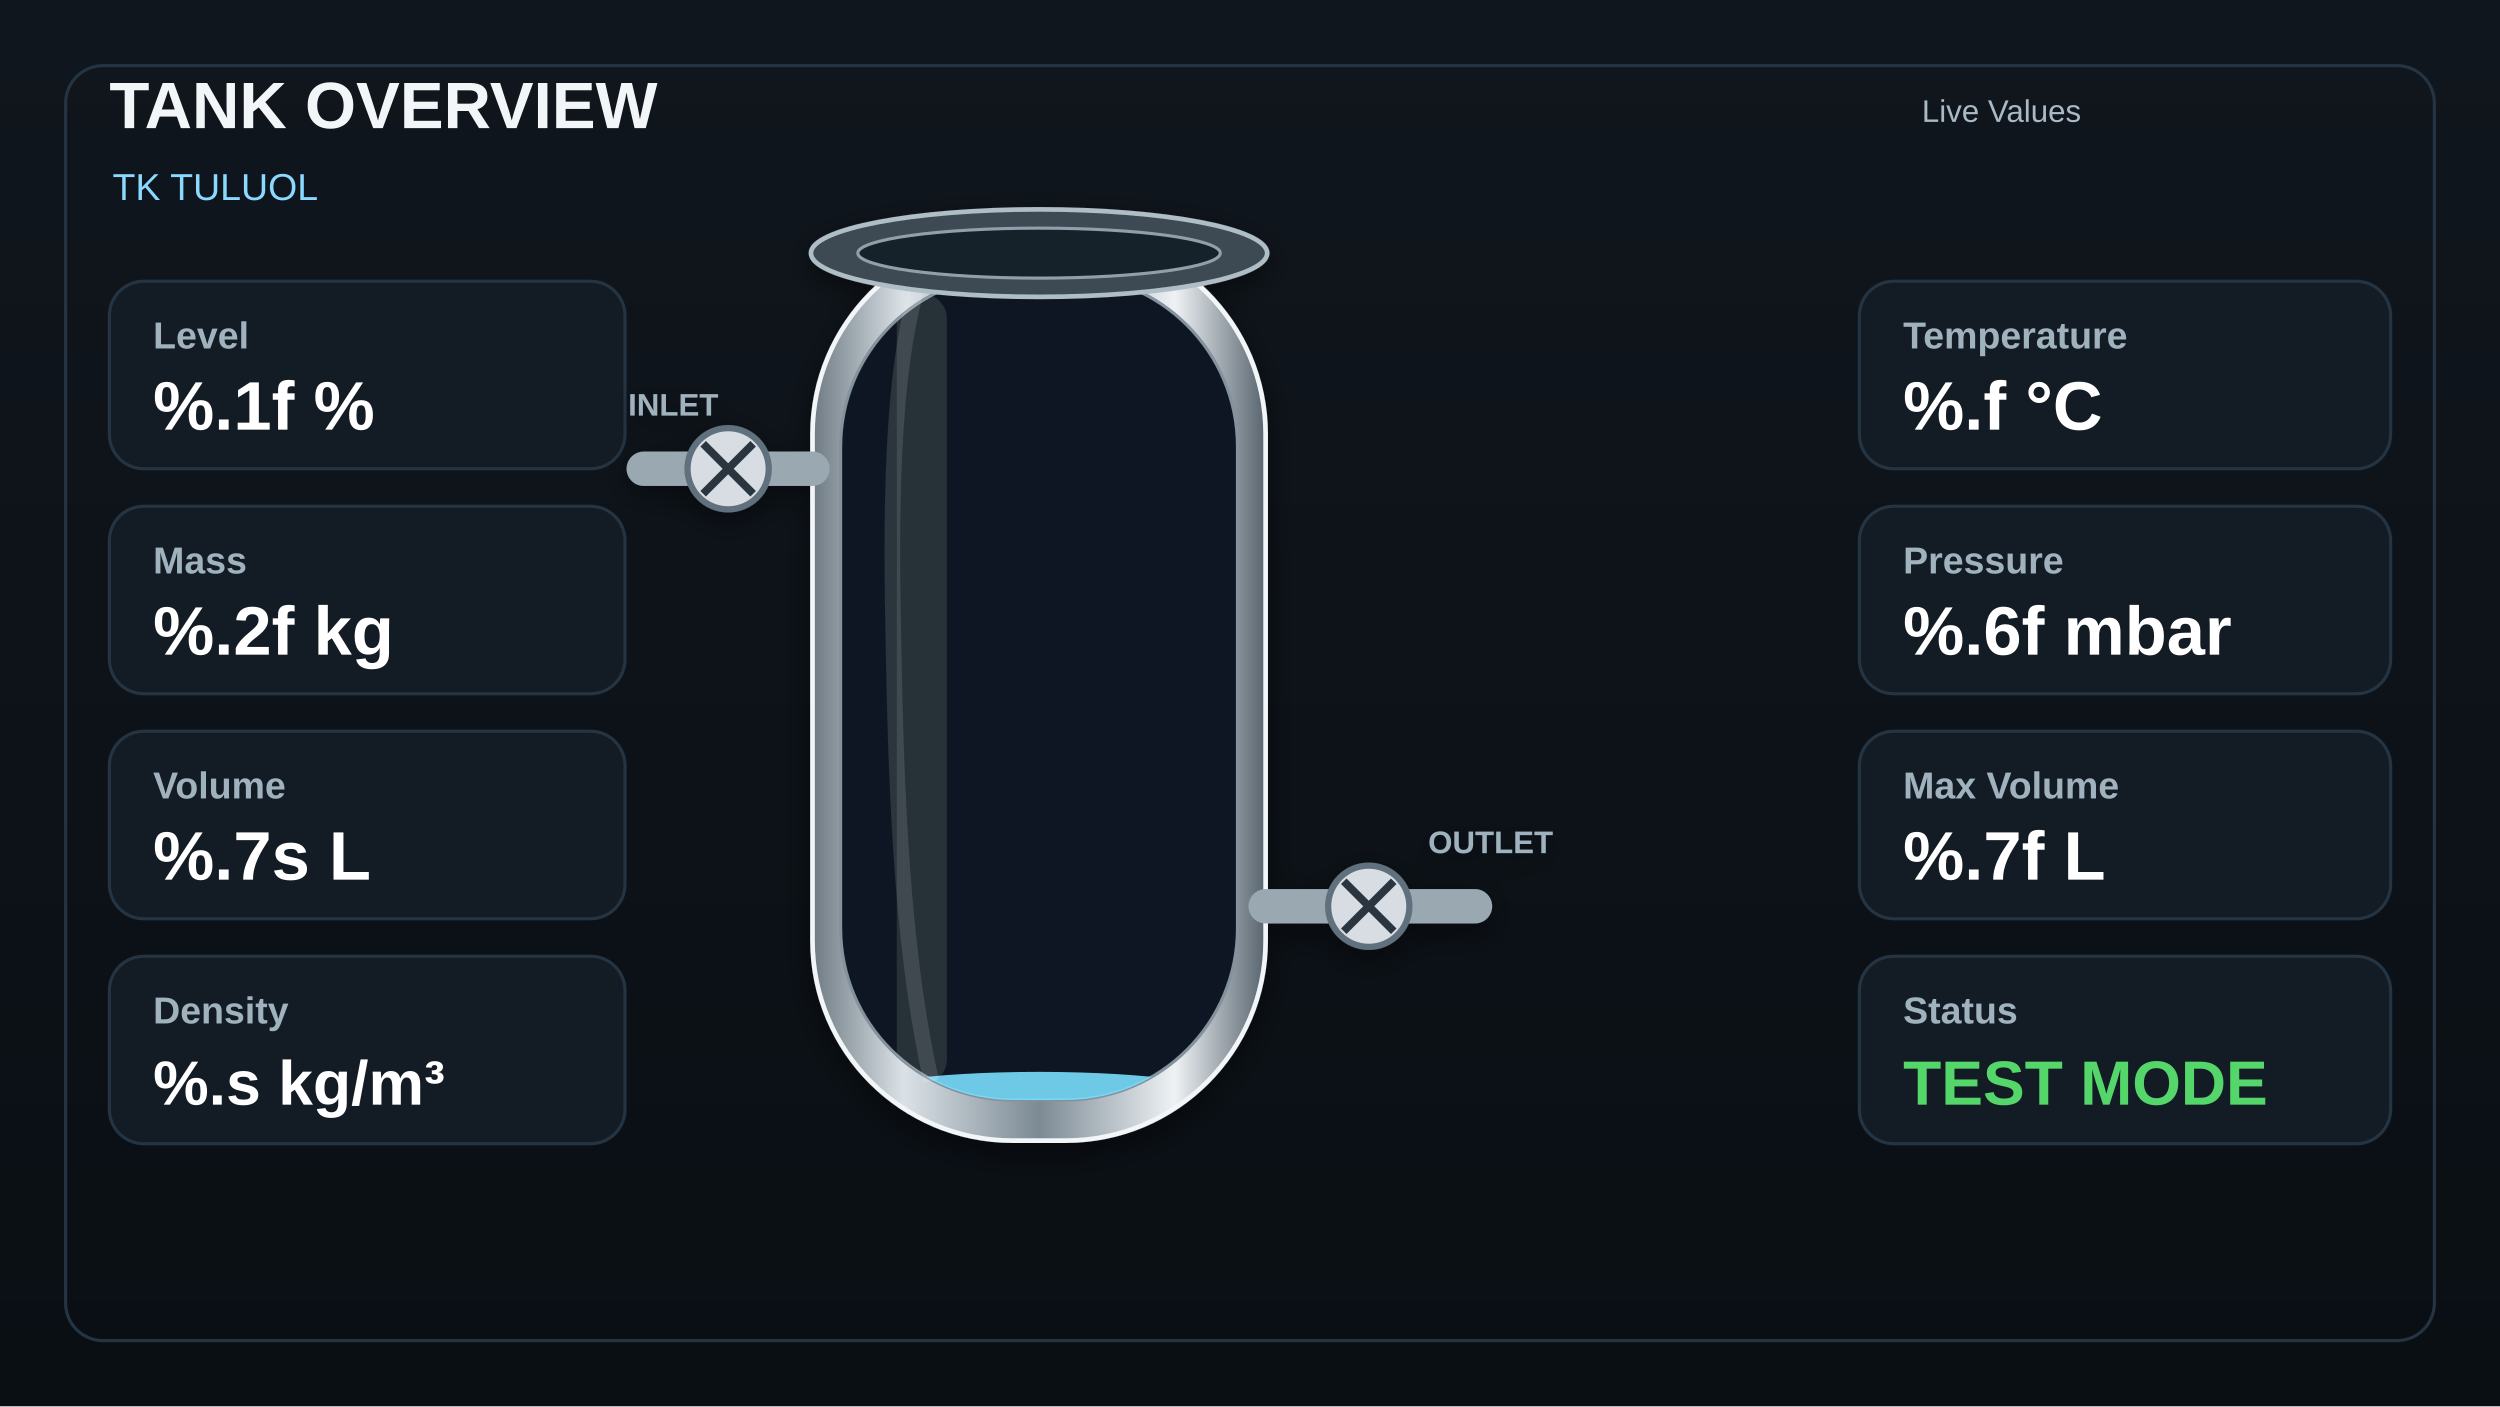
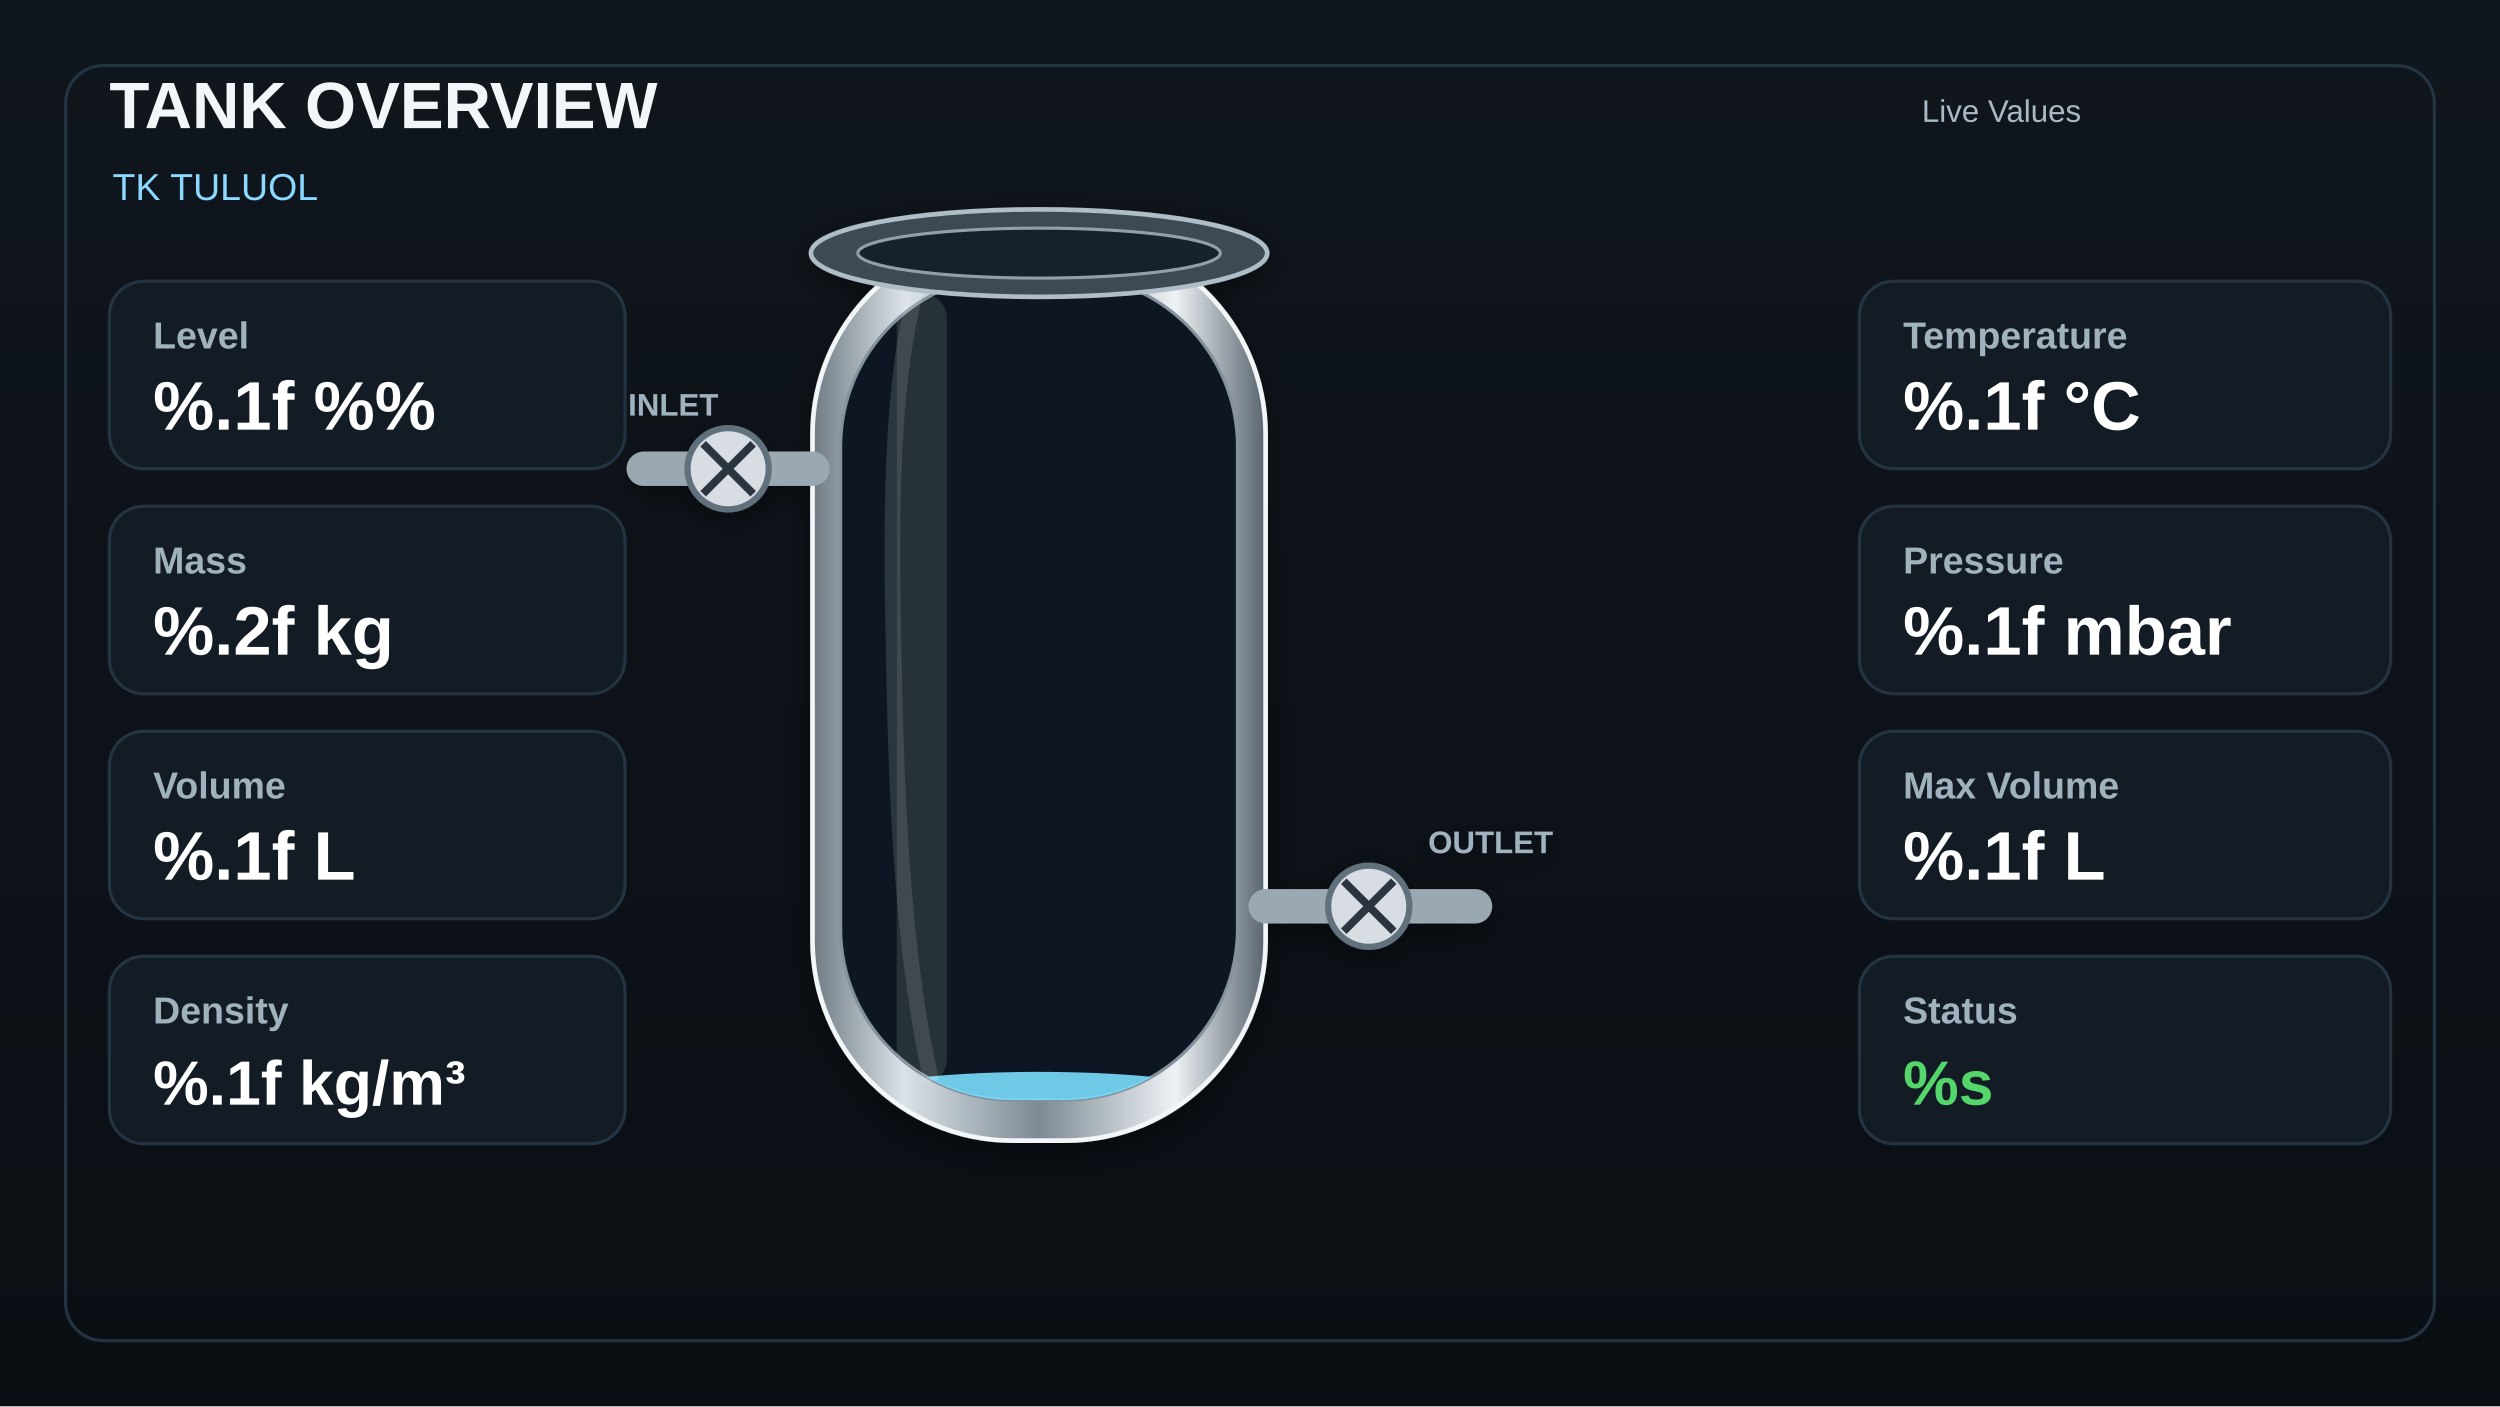
<svg xmlns="http://www.w3.org/2000/svg" width="1600" height="900" viewBox="0 0 1600 900">
  <defs>
    <linearGradient id="bgGrad" x1="0" y1="0" x2="0" y2="1">
      <stop offset="0%" stop-color="#10161d" />
      <stop offset="100%" stop-color="#0a0f14" />
    </linearGradient>
    <linearGradient id="steelGrad" x1="0" y1="0" x2="1" y2="0">
      <stop offset="0%" stop-color="#6f7b84" />
      <stop offset="20%" stop-color="#dbe2e7" />
      <stop offset="50%" stop-color="#7c8a94" />
      <stop offset="80%" stop-color="#eef2f5" />
      <stop offset="100%" stop-color="#59656f" />
    </linearGradient>
    <linearGradient id="liquidGrad" x1="0" y1="0" x2="0" y2="1">
      <stop offset="0%" stop-color="#57d5ff" />
      <stop offset="100%" stop-color="#008ecc" />
    </linearGradient>
    <filter id="softShadow" x="-20%" y="-20%" width="140%" height="140%">
      <feDropShadow dx="0" dy="6" stdDeviation="10" flood-color="#000000" flood-opacity="0.45" />
    </filter>
    <clipPath id="tankClip">
      <rect x="538" y="176" width="254" height="528" rx="110" ry="110" />
    </clipPath>
  </defs>
  <rect x="0" y="0" width="1600" height="900" fill="url(#bgGrad)" />
  <rect x="42" y="42" width="1516" height="816" rx="24" fill="none" stroke="#243443" stroke-width="2" />
  <text x="70" y="82" font-family="Segoe UI, Arial, sans-serif" font-size="42" font-weight="700" fill="#f2f6f8">TANK OVERVIEW</text>
  <text x="72" y="128" font-family="Segoe UI, Arial, sans-serif" font-size="24" font-weight="500" fill="#8bd9ff">TK TULUOL</text>
  <text x="1230" y="78" font-family="Segoe UI, Arial, sans-serif" font-size="20" font-weight="500" fill="#a9bac6">Live Values</text>
  <g id="card_level">
    <rect x="70" y="180" width="330" height="120" rx="22" fill="#131c24" stroke="#243443" stroke-width="2" />
    <text x="98" y="223" font-family="Segoe UI, Arial, sans-serif" font-size="24" font-weight="600" fill="#9fb2be">Level</text>
-     <text id="txt_level" x="98" y="275" font-family="Segoe UI, Arial, sans-serif" font-size="44" font-weight="700" fill="#ffffff">%.1f %</text>
+     <text id="LEVEL" x="98" y="275" font-family="Segoe UI, Arial, sans-serif" font-size="44" font-weight="700" fill="#ffffff">%.1f %%</text>
  </g>
  <g id="card_mass">
    <rect x="70" y="324" width="330" height="120" rx="22" fill="#131c24" stroke="#243443" stroke-width="2" />
    <text x="98" y="367" font-family="Segoe UI, Arial, sans-serif" font-size="24" font-weight="600" fill="#9fb2be">Mass</text>
-     <text id="txt_mass" x="98" y="419" font-family="Segoe UI, Arial, sans-serif" font-size="44" font-weight="700" fill="#ffffff">%.2f kg</text>
+     <text id="MASS" x="98" y="419" font-family="Segoe UI, Arial, sans-serif" font-size="44" font-weight="700" fill="#ffffff">%.2f kg</text>
  </g>
  <g id="card_volume">
    <rect x="70" y="468" width="330" height="120" rx="22" fill="#131c24" stroke="#243443" stroke-width="2" />
    <text x="98" y="511" font-family="Segoe UI, Arial, sans-serif" font-size="24" font-weight="600" fill="#9fb2be">Volume</text>
-     <text id="txt_volume" x="98" y="563" font-family="Segoe UI, Arial, sans-serif" font-size="44" font-weight="700" fill="#ffffff">%.7s L</text>
+     <text id="VOLUME" x="98" y="563" font-family="Segoe UI, Arial, sans-serif" font-size="44" font-weight="700" fill="#ffffff">%.1f L</text>
  </g>
  <g id="card_density">
    <rect x="70" y="612" width="330" height="120" rx="22" fill="#131c24" stroke="#243443" stroke-width="2" />
    <text x="98" y="655" font-family="Segoe UI, Arial, sans-serif" font-size="24" font-weight="600" fill="#9fb2be">Density</text>
-     <text id="txt_density" x="98" y="707" font-family="Segoe UI, Arial, sans-serif" font-size="40" font-weight="700" fill="#ffffff">%.s kg/m³</text>
+     <text id="DENSITY" x="98" y="707" font-family="Segoe UI, Arial, sans-serif" font-size="40" font-weight="700" fill="#ffffff">%.1f kg/m³</text>
  </g>
  <g id="card_temp">
    <rect x="1190" y="180" width="340" height="120" rx="22" fill="#131c24" stroke="#243443" stroke-width="2" />
    <text x="1218" y="223" font-family="Segoe UI, Arial, sans-serif" font-size="24" font-weight="600" fill="#9fb2be">Temperature</text>
-     <text id="txt_temp" x="1218" y="275" font-family="Segoe UI, Arial, sans-serif" font-size="44" font-weight="700" fill="#ffffff">%.f °C</text>
+     <text id="TEMP" x="1218" y="275" font-family="Segoe UI, Arial, sans-serif" font-size="44" font-weight="700" fill="#ffffff">%.1f °C</text>
  </g>
  <g id="card_pressure">
    <rect x="1190" y="324" width="340" height="120" rx="22" fill="#131c24" stroke="#243443" stroke-width="2" />
    <text x="1218" y="367" font-family="Segoe UI, Arial, sans-serif" font-size="24" font-weight="600" fill="#9fb2be">Pressure</text>
-     <text id="txt_pressure" x="1218" y="419" font-family="Segoe UI, Arial, sans-serif" font-size="44" font-weight="700" fill="#ffffff">%.6f mbar</text>
+     <text id="PRESSURE" x="1218" y="419" font-family="Segoe UI, Arial, sans-serif" font-size="44" font-weight="700" fill="#ffffff">%.1f mbar</text>
  </g>
  <g id="card_maxvol">
    <rect x="1190" y="468" width="340" height="120" rx="22" fill="#131c24" stroke="#243443" stroke-width="2" />
    <text x="1218" y="511" font-family="Segoe UI, Arial, sans-serif" font-size="24" font-weight="600" fill="#9fb2be">Max Volume</text>
-     <text id="txt_maxvol" x="1218" y="563" font-family="Segoe UI, Arial, sans-serif" font-size="44" font-weight="700" fill="#ffffff">%.7f L</text>
+     <text id="MAXVOL" x="1218" y="563" font-family="Segoe UI, Arial, sans-serif" font-size="44" font-weight="700" fill="#ffffff">%.1f L</text>
  </g>
  <g id="card_status">
    <rect x="1190" y="612" width="340" height="120" rx="22" fill="#131c24" stroke="#243443" stroke-width="2" />
    <text x="1218" y="655" font-family="Segoe UI, Arial, sans-serif" font-size="24" font-weight="600" fill="#9fb2be">Status</text>
-     <text id="txt_status" x="1218" y="707" font-family="Segoe UI, Arial, sans-serif" font-size="40" font-weight="700" fill="#55d66b">TEST MODE</text>
+     <text id="STATUS" x="1218" y="707" font-family="Segoe UI, Arial, sans-serif" font-size="40" font-weight="700" fill="#55d66b">%s</text>
  </g>
  <g id="tank_group" filter="url(#softShadow)">
    <rect x="520" y="150" width="290" height="580" rx="128" fill="url(#steelGrad)" stroke="#f2f6f8" stroke-width="3" />
    <rect x="538" y="176" width="254" height="528" rx="110" fill="#101922" stroke="#83929d" stroke-width="2" />
    <g id="liquid_group" clip-path="url(#tankClip)">
-       <rect id="tank_fill_rect" x="538" y="704" width="254" height="0" fill="url(#liquidGrad)" />
-       <ellipse id="tank_fill_surface" cx="665" cy="704" rx="127" ry="18" fill="#79e0ff" opacity="0.88" />
+       <rect id="LEVEL_BAR" x="538" y="704" width="254" height="0" fill="url(#liquidGrad)" />
+       <ellipse id="LEVEL_SURFACE" cx="665" cy="704" rx="127" ry="18" fill="#79e0ff" opacity="0.88" />
      <rect x="574" y="188" width="32" height="506" rx="16" fill="#ffffff" opacity="0.10" />
    </g>
    <path d="M 588 180 C 570 240, 570 330, 572 420 C 574 535, 580 620, 596 692" fill="none" stroke="#ffffff" stroke-width="10" opacity="0.12" />
    <ellipse cx="665" cy="162" rx="146" ry="28" fill="#3c4952" stroke="#aebdc6" stroke-width="3" />
    <ellipse cx="665" cy="162" rx="116" ry="16" fill="#182129" stroke="#90a0aa" stroke-width="2" />
    <path d="M 412 300 H 520" stroke="#9aa8b2" stroke-width="22" stroke-linecap="round" fill="none" />
    <circle cx="466" cy="300" r="26" fill="#d7dde2" stroke="#60707c" stroke-width="4" />
    <path d="M 450 284 L 482 316 M 482 284 L 450 316" stroke="#2a3640" stroke-width="5" />
    <text x="402" y="266" font-family="Segoe UI, Arial, sans-serif" font-size="20" font-weight="600" fill="#9fb2be">INLET</text>
    <path d="M 810 580 H 944" stroke="#9aa8b2" stroke-width="22" stroke-linecap="round" fill="none" />
    <circle cx="876" cy="580" r="26" fill="#d7dde2" stroke="#60707c" stroke-width="4" />
    <path d="M 860 564 L 892 596 M 892 564 L 860 596" stroke="#2a3640" stroke-width="5" />
    <text x="914" y="546" font-family="Segoe UI, Arial, sans-serif" font-size="20" font-weight="600" fill="#9fb2be">OUTLET</text>
  </g>
</svg>
